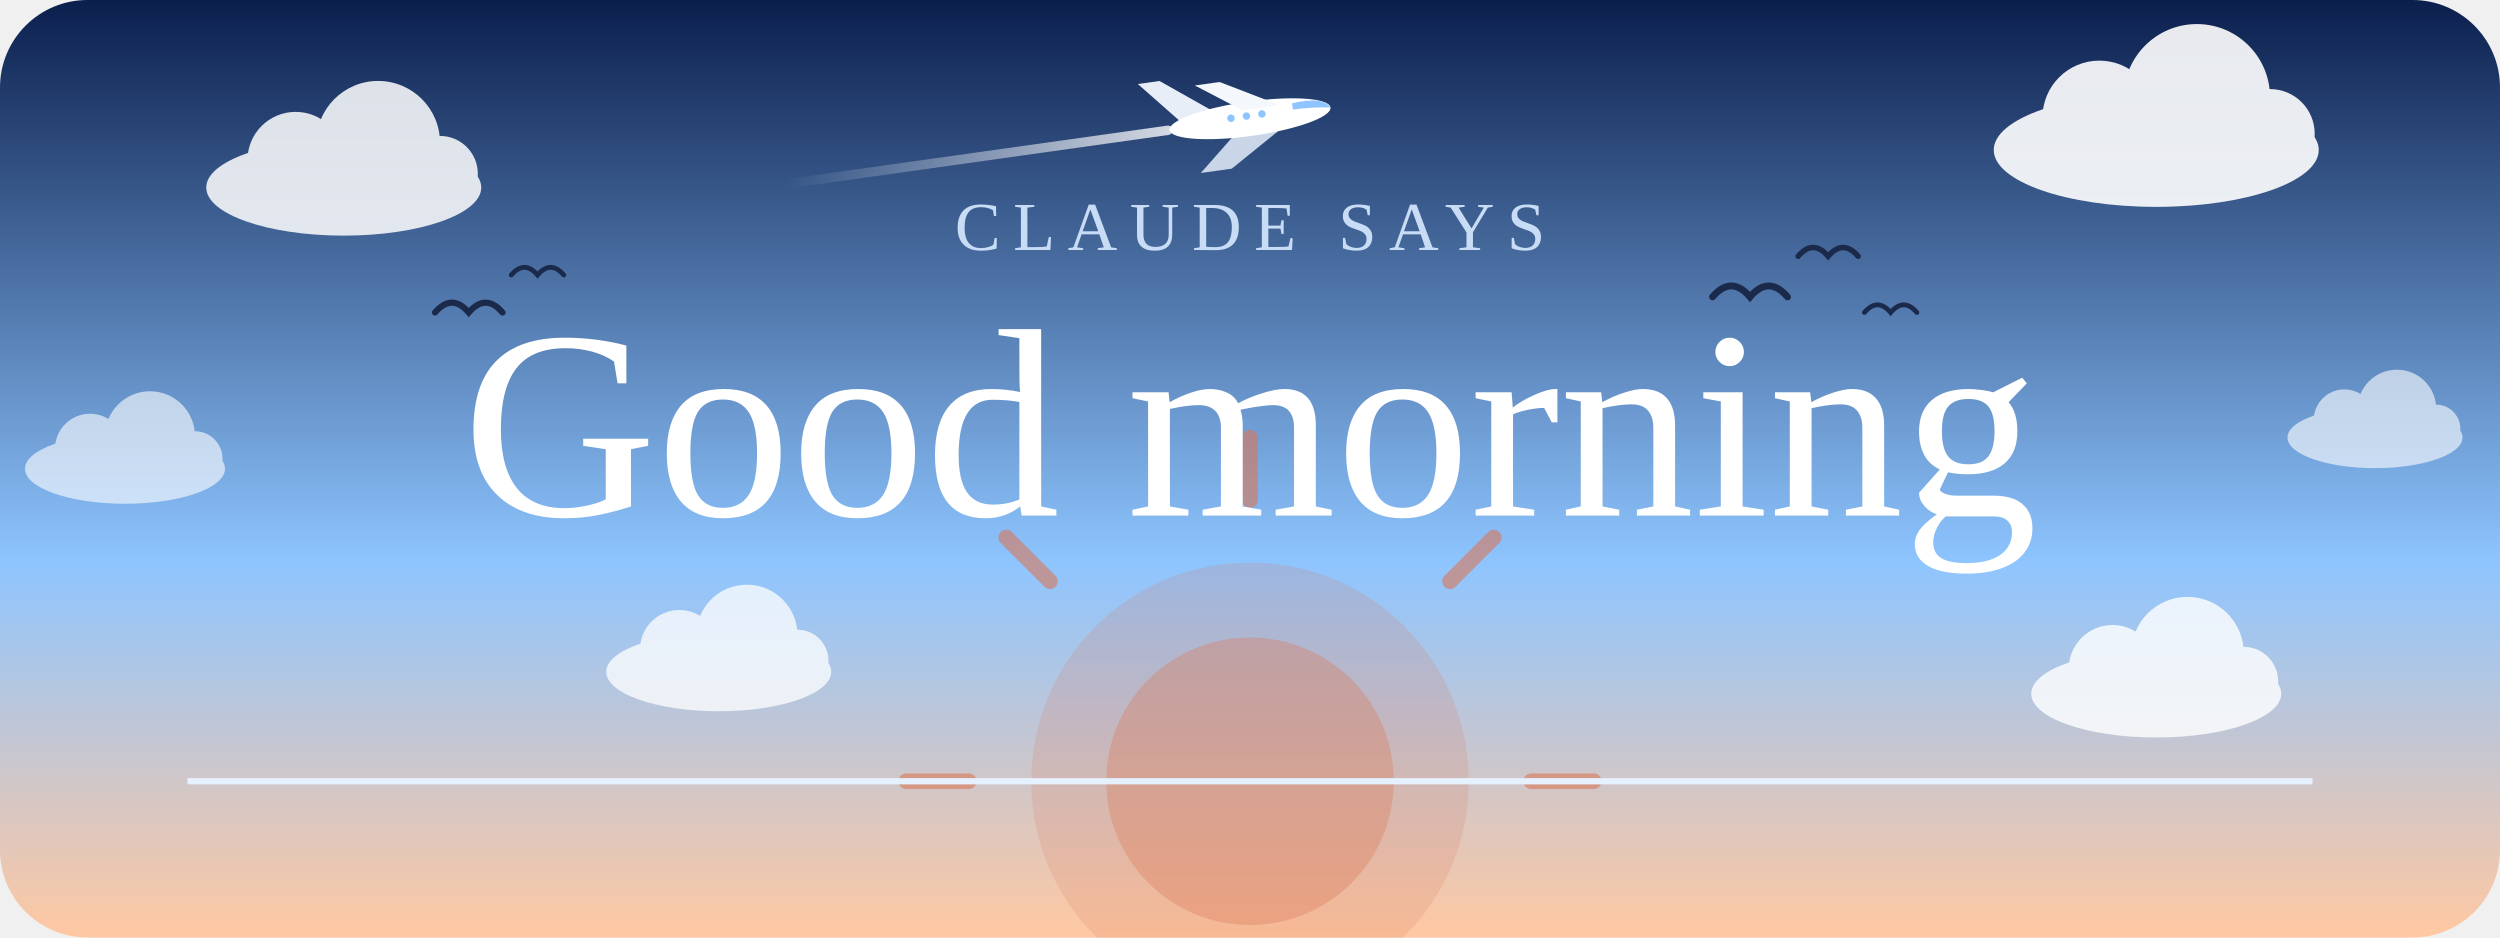
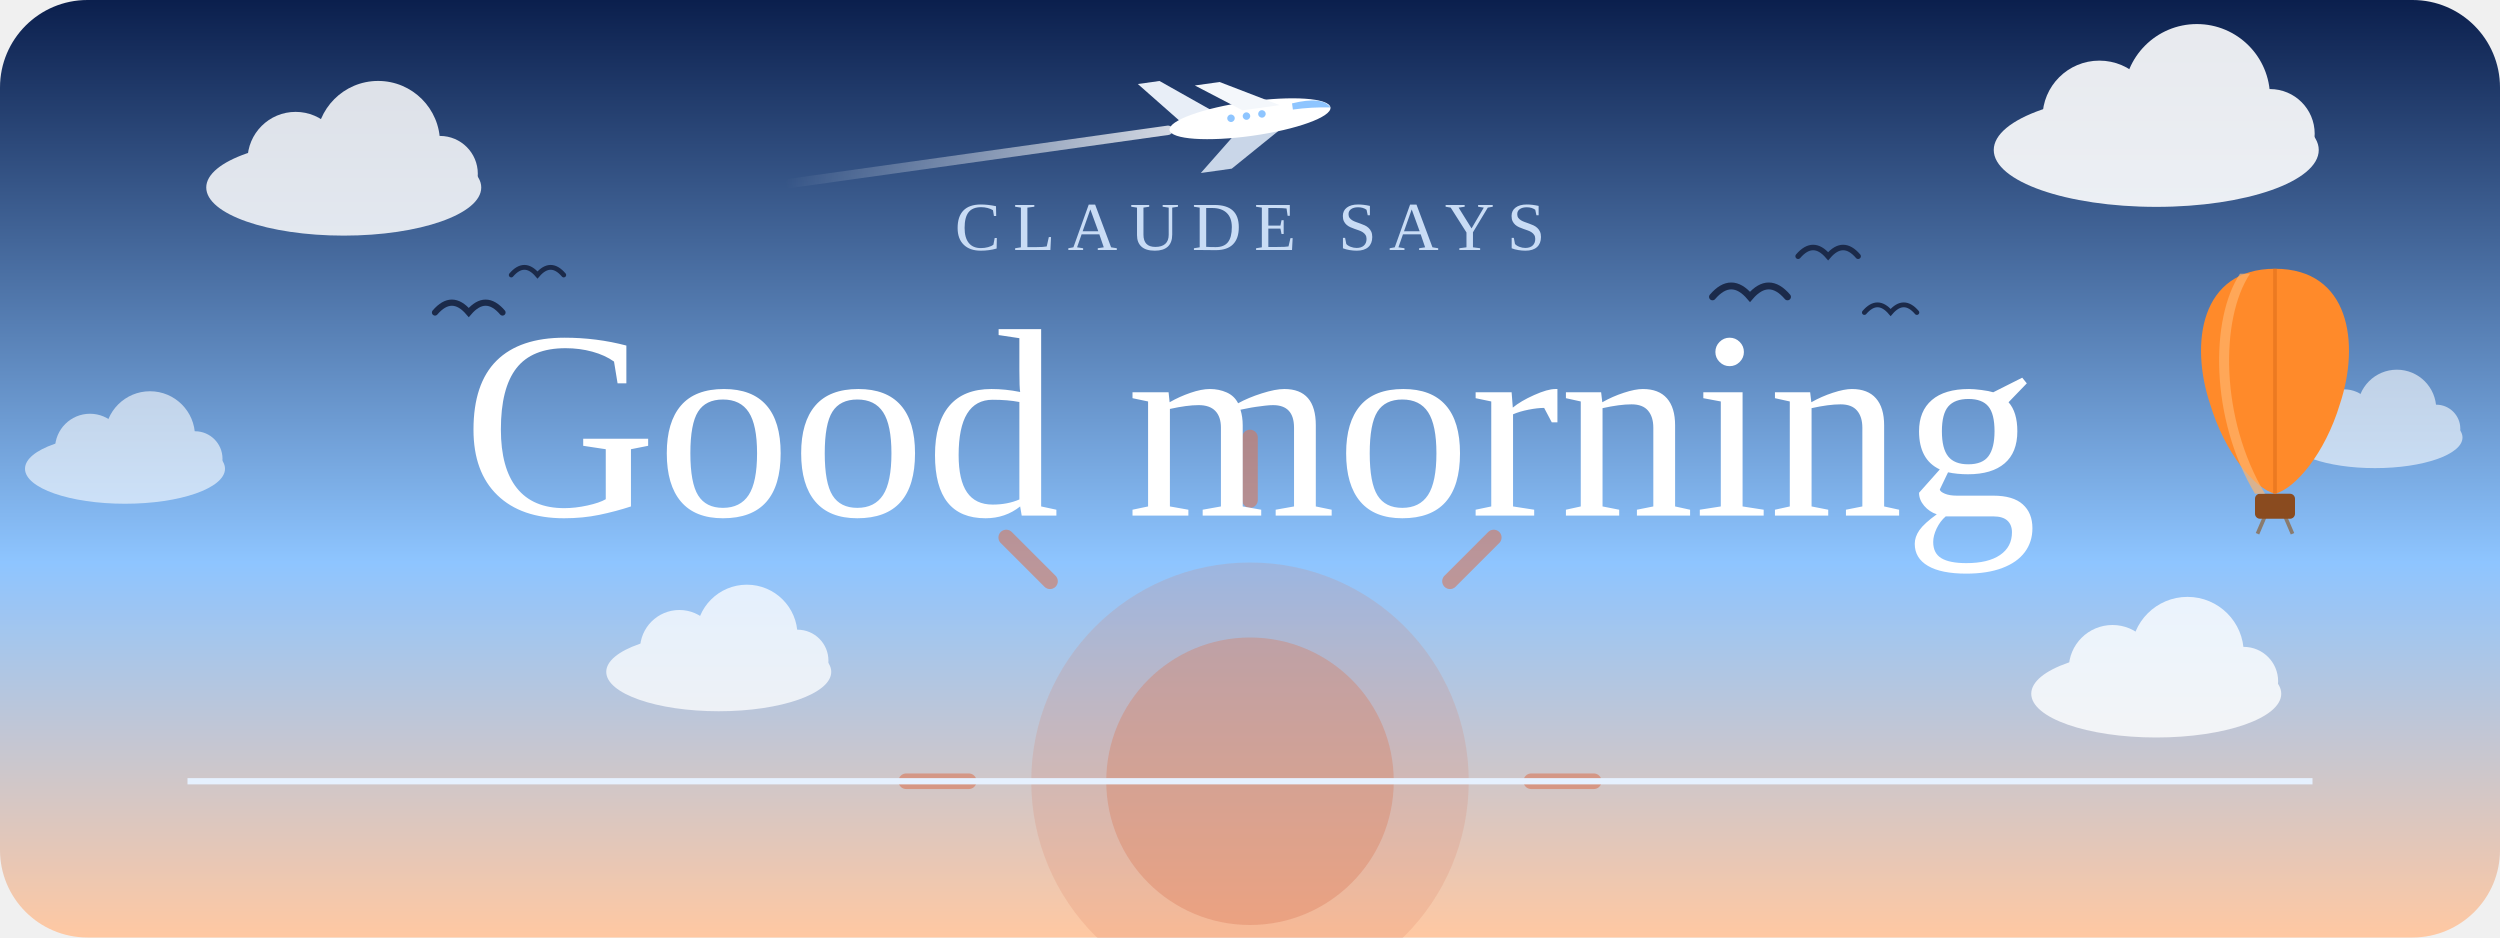
<svg xmlns="http://www.w3.org/2000/svg" viewBox="0 0 800 300" width="800" height="300" role="img" aria-label="Claude says: Good morning">
  <defs>
    <linearGradient id="sky" x1="0" y1="0" x2="0" y2="1">
      <stop offset="0" stop-color="#0B1F4D" />
      <stop offset="0.6" stop-color="#8EC5FF" />
      <stop offset="1" stop-color="#FFC8A2" />
    </linearGradient>
  </defs>
  <rect width="800" height="300" rx="28" fill="url(#sky)" />
  <g fill="#FFFFFF">
    <g transform="translate(110 60) scale(1.1)" opacity="0.85">
      <ellipse cx="0" cy="0" rx="40" ry="14" />
      <circle cx="-14" cy="-8" r="14" />
      <circle cx="10" cy="-13" r="18" />
      <circle cx="28" cy="-4" r="11" />
    </g>
    <g transform="translate(690 48) scale(1.3)" opacity="0.9">
      <ellipse cx="0" cy="0" rx="40" ry="14" />
      <circle cx="-14" cy="-8" r="14" />
      <circle cx="10" cy="-13" r="18" />
      <circle cx="28" cy="-4" r="11" />
    </g>
    <g transform="translate(230 215) scale(0.9)" opacity="0.75">
      <ellipse cx="0" cy="0" rx="40" ry="14" />
      <circle cx="-14" cy="-8" r="14" />
      <circle cx="10" cy="-13" r="18" />
      <circle cx="28" cy="-4" r="11" />
    </g>
    <g transform="translate(690 222) scale(1)" opacity="0.8">
      <ellipse cx="0" cy="0" rx="40" ry="14" />
      <circle cx="-14" cy="-8" r="14" />
      <circle cx="10" cy="-13" r="18" />
      <circle cx="28" cy="-4" r="11" />
    </g>
    <g transform="translate(760 140) scale(0.7)" opacity="0.6">
      <ellipse cx="0" cy="0" rx="40" ry="14" />
      <circle cx="-14" cy="-8" r="14" />
      <circle cx="10" cy="-13" r="18" />
      <circle cx="28" cy="-4" r="11" />
    </g>
    <g transform="translate(40 150) scale(0.8)" opacity="0.6">
      <ellipse cx="0" cy="0" rx="40" ry="14" />
      <circle cx="-14" cy="-8" r="14" />
      <circle cx="10" cy="-13" r="18" />
      <circle cx="28" cy="-4" r="11" />
    </g>
  </g>
  <g fill="none" stroke="#1B2A4A" stroke-width="2.2" stroke-linecap="round">
    <path transform="translate(560 95) scale(1)" d="M-12 0 Q-6 -7 0 0 Q6 -7 12 0" />
    <path transform="translate(585 82) scale(0.8)" d="M-12 0 Q-6 -7 0 0 Q6 -7 12 0" />
    <path transform="translate(605 100) scale(0.7)" d="M-12 0 Q-6 -7 0 0 Q6 -7 12 0" />
    <path transform="translate(150 100) scale(0.9)" d="M-12 0 Q-6 -7 0 0 Q6 -7 12 0" />
    <path transform="translate(172 88) scale(0.7)" d="M-12 0 Q-6 -7 0 0 Q6 -7 12 0" />
  </g>
  <defs>
    <linearGradient id="trail" x1="1" y1="0" x2="0" y2="0">
      <stop offset="0" stop-color="#FFFFFF" stop-opacity="0.8" />
      <stop offset="1" stop-color="#FFFFFF" stop-opacity="0" />
    </linearGradient>
  </defs>
  <g transform="translate(400 38) rotate(-8)">
    <rect x="-150" y="-1.5" width="125" height="3" rx="1.5" fill="url(#trail)" />
    <path d="M-22 -2 L-34 -16 L-27 -16 L-10 -3 Z" fill="#E8EEF7" />
    <path d="M-4 3 L-18 15 L-8 15 L12 3 Z" fill="#C9D6E8" />
    <ellipse cx="0" cy="0" rx="26" ry="5.5" fill="#FFFFFF" />
    <path d="M14 -3 Q24 -4 26 0 Q20 -1 14 -1 Z" fill="#8EC5FF" />
    <circle cx="-6" cy="-1" r="1.2" fill="#8EC5FF" />
    <circle cx="-1" cy="-1" r="1.2" fill="#8EC5FF" />
    <circle cx="4" cy="-1" r="1.2" fill="#8EC5FF" />
    <path d="M-2 -3 L-16 -13 L-8 -13 L10 -3 Z" fill="#F4F7FB" />
  </g>
+   <g transform="translate(728 118) scale(0.8)">
+     <path d="M-1 52 L-7 66 M1 52 L7 66" stroke="#8A7B6E" stroke-width="1.5" />
+     <rect x="-8" y="50" width="16" height="10" rx="2" fill="#8A4B1F" />
+     <path d="M0 -40 C-30 -40 -34 -10 -26 14 C-20 34 -8 48 0 50 C8 48 20 34 26 14 C34 -10 30 -40 0 -40 Z" fill="#FF8A2A" />
+     <path d="M-10 -38 C-22 -20 -22 20 -4 50 L-8 50 C-26 20 -26 -20 -14 -38 Z" fill="#FFB36B" opacity="0.7" />
+     <path d="M0 -40 L0 50" stroke="#E0701A" stroke-width="1.5" opacity="0.6" />
+   </g>
  <g transform="translate(400 250)">
    <circle r="70" fill="#D97757" opacity="0.18" />
    <circle r="46" fill="#D97757" opacity="0.35" />
    <g stroke="#D97757" stroke-width="5" stroke-linecap="round" opacity="0.6">
      <line x1="0" y1="-90" x2="0" y2="-110" />
      <line x1="64" y1="-64" x2="78" y2="-78" />
      <line x1="-64" y1="-64" x2="-78" y2="-78" />
      <line x1="90" y1="0" x2="110" y2="0" />
      <line x1="-90" y1="0" x2="-110" y2="0" />
    </g>
  </g>
  <line x1="60" y1="250" x2="740" y2="250" stroke="#E6F1FF" stroke-width="2" />
  <text x="400" y="80" text-anchor="middle" font-family="Georgia, 'Times New Roman', serif" font-size="22" letter-spacing="4" fill="#C9DCF5">CLAUDE SAYS</text>
  <text x="400" y="165" text-anchor="middle" font-family="Georgia, 'Times New Roman', serif" font-size="86" fill="#FFFFFF">Good morning</text>
</svg>
